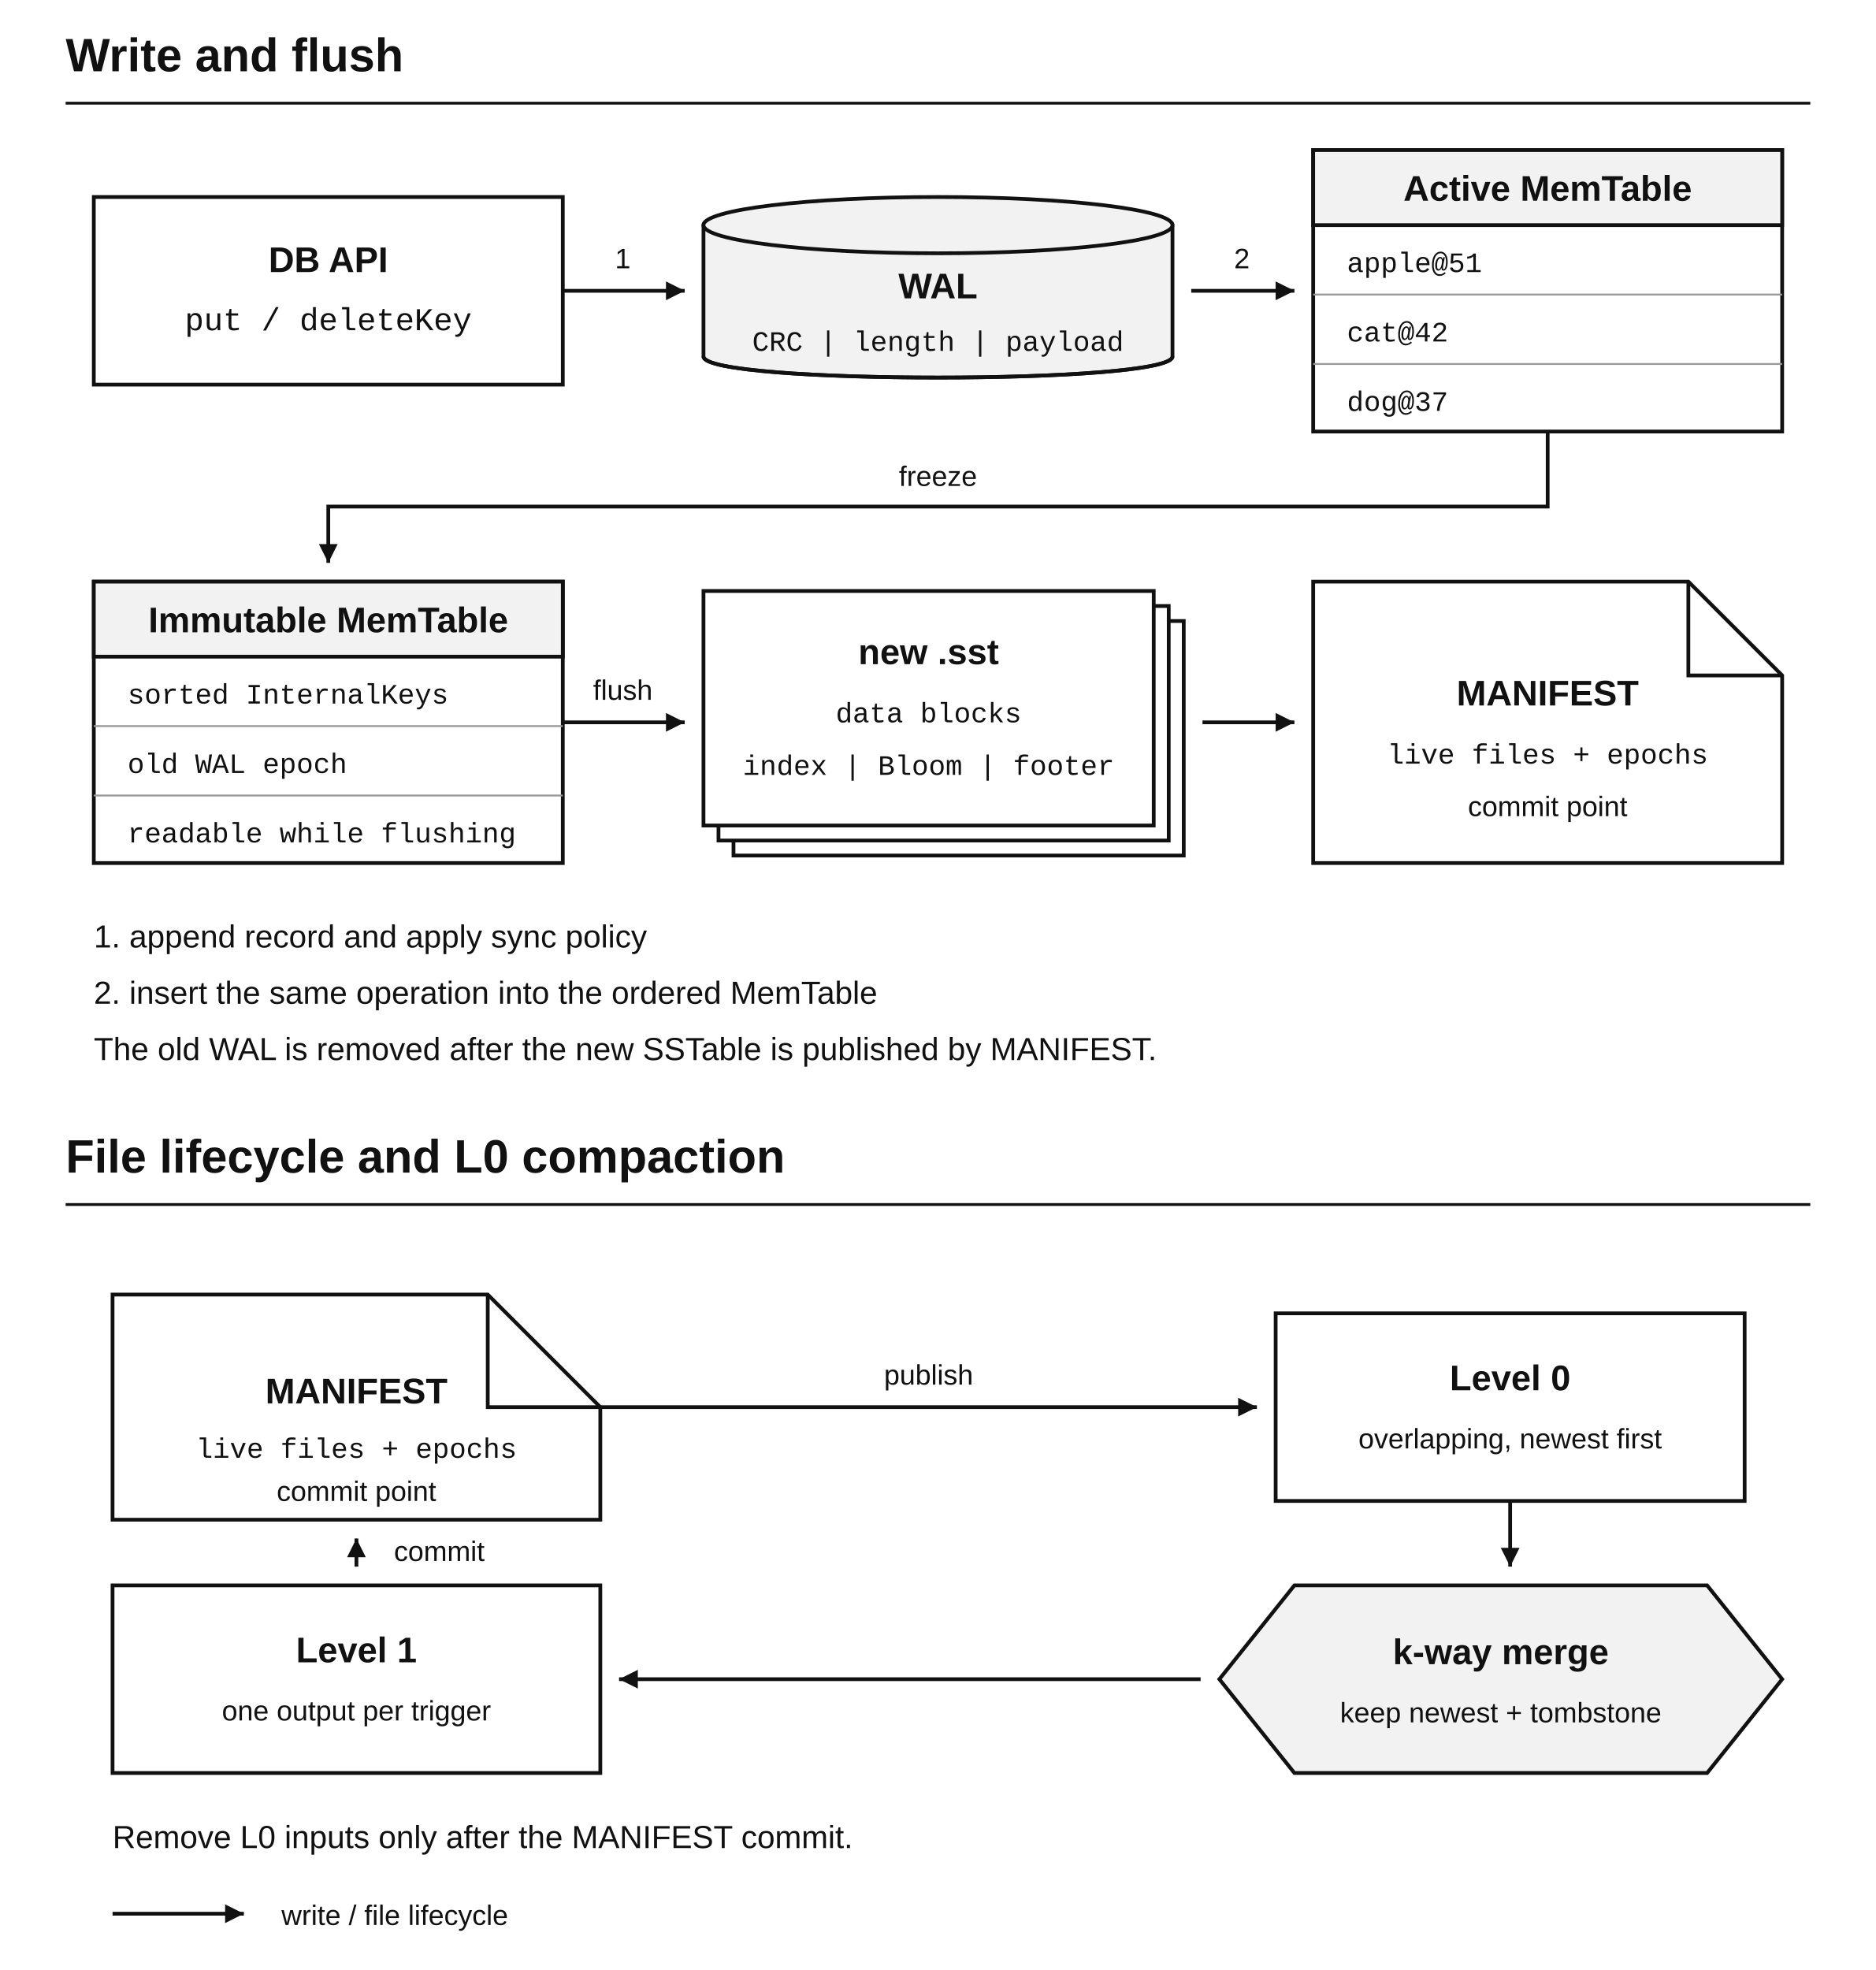
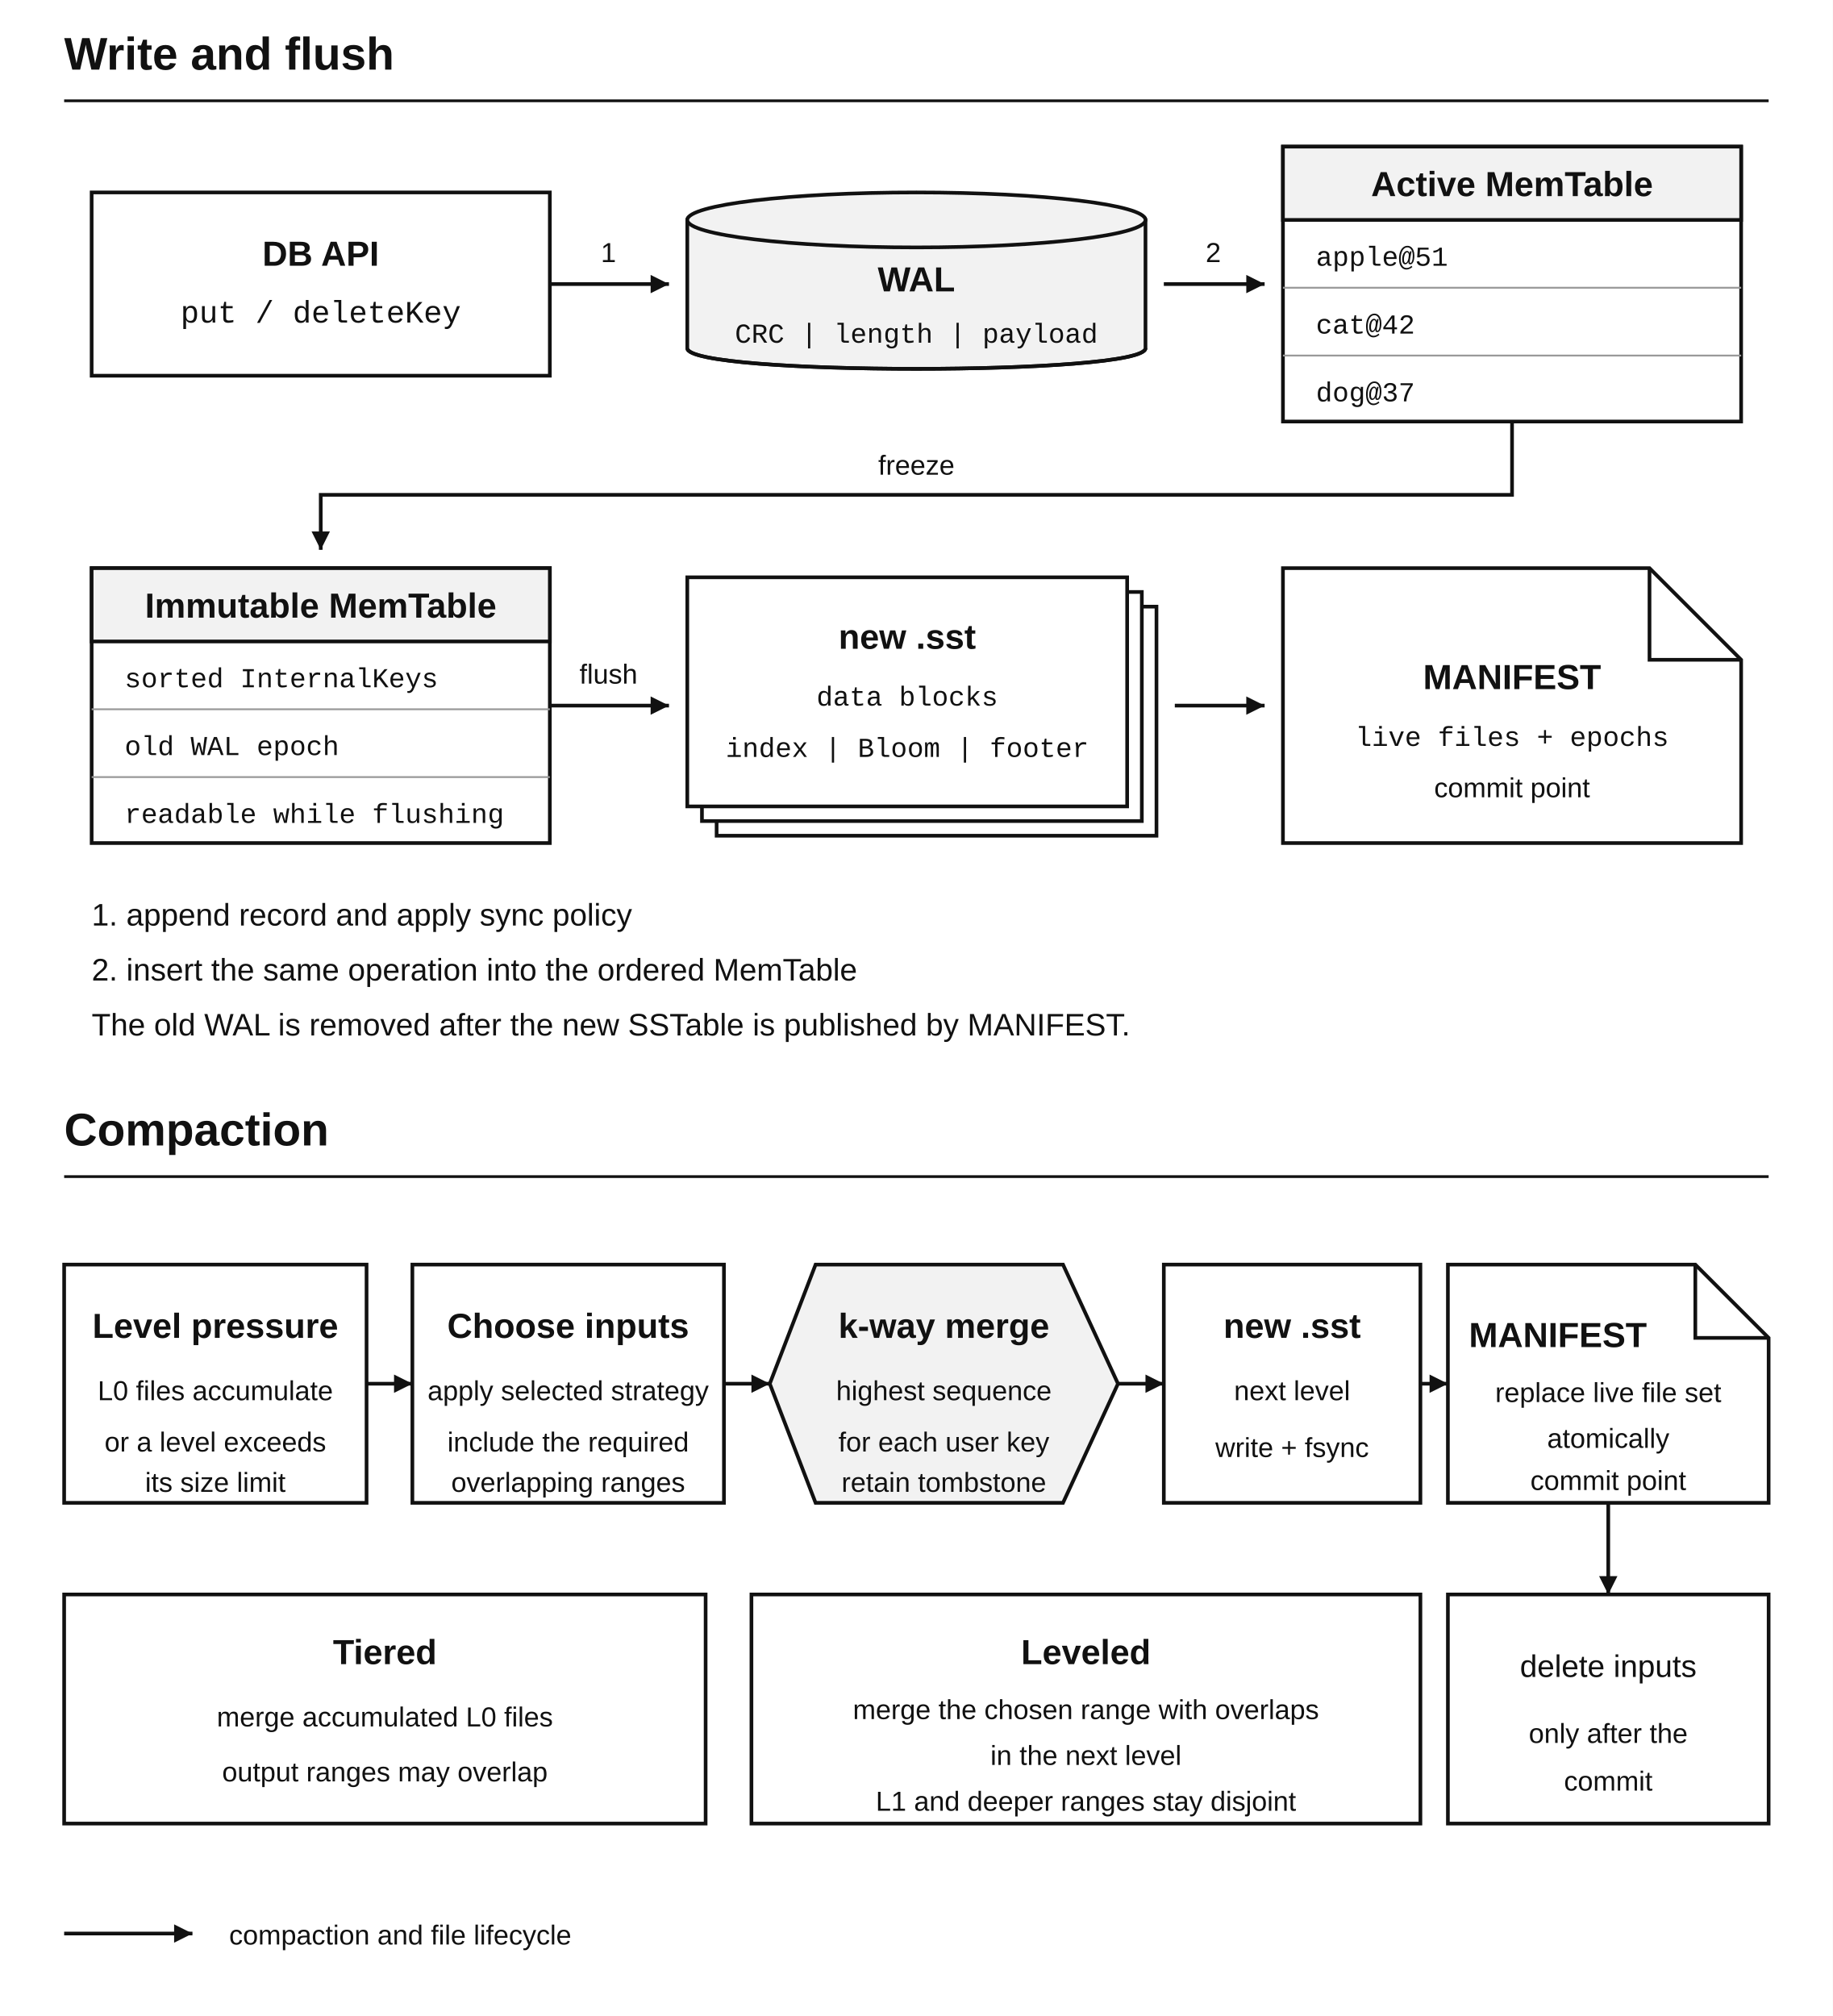
- <svg xmlns="http://www.w3.org/2000/svg" width="1000" height="1050" viewBox="0 0 1000 1050">
+ <svg xmlns="http://www.w3.org/2000/svg" width="1000" height="1100" viewBox="0 0 1000 1100">
  <defs>
    <marker id="arrow" viewBox="0 0 10 10" refX="10" refY="5" markerWidth="10" markerHeight="10" orient="auto" markerUnits="userSpaceOnUse">
      <path d="M 0 0 L 10 5 L 0 10 z" fill="#111" />
    </marker>
  </defs>
  <style>
    text { font-family: Arial, Helvetica, sans-serif; fill: #111; }
    .heading { font-size: 25px; font-weight: 700; }
    .label { font-size: 19px; font-weight: 700; }
    .text { font-size: 17px; }
    .small { font-size: 15px; }
    .mono { font-family: Consolas, "Liberation Mono", monospace; }
    .box { fill: white; stroke: #111; stroke-width: 2; }
    .light { fill: #f2f2f2; stroke: #111; stroke-width: 2; }
    .line { fill: none; stroke: #111; stroke-width: 2; marker-end: url(#arrow); }
</style>
-   <rect width="1000" height="1050" fill="white" />
+   <rect width="1000" height="1100" fill="white" />
  <text class="heading" x="35" y="38">Write and flush</text>
  <line x1="35" y1="55" x2="965" y2="55" stroke="#111" stroke-width="1.5" />
  <rect class="box" x="50" y="105" width="250" height="100" />
  <text class="label" x="175" y="145" text-anchor="middle">DB API</text>
  <text class="text mono" x="175" y="176" text-anchor="middle">put / deleteKey</text>
  <path class="light" d="M 375 120 C 375 105, 625 105, 625 120 L 625 190 C 625 205, 375 205, 375 190 Z" />
  <ellipse cx="500" cy="120" rx="125" ry="15" fill="#f2f2f2" stroke="#111" stroke-width="2" />
  <path d="M 375 190 C 375 205, 625 205, 625 190" fill="none" stroke="#111" stroke-width="2" />
  <text class="label" x="500" y="159" text-anchor="middle">WAL</text>
  <text class="small mono" x="500" y="187" text-anchor="middle">CRC | length | payload</text>
  <rect class="box" x="700" y="80" width="250" height="150" />
  <rect class="light" x="700" y="80" width="250" height="40" />
  <text class="label" x="825" y="107" text-anchor="middle">Active MemTable</text>
  <line x1="700" y1="157" x2="950" y2="157" stroke="#999" />
  <line x1="700" y1="194" x2="950" y2="194" stroke="#999" />
  <text class="small mono" x="718" y="145">apple@51</text>
  <text class="small mono" x="718" y="182">cat@42</text>
  <text class="small mono" x="718" y="219">dog@37</text>
  <path class="line" d="M 300 155 L 365 155" />
  <text class="small" x="332" y="143" text-anchor="middle">1</text>
  <path class="line" d="M 635 155 L 690 155" />
  <text class="small" x="662" y="143" text-anchor="middle">2</text>
  <rect class="box" x="50" y="310" width="250" height="150" />
  <rect class="light" x="50" y="310" width="250" height="40" />
  <text class="label" x="175" y="337" text-anchor="middle">Immutable MemTable</text>
  <line x1="50" y1="387" x2="300" y2="387" stroke="#999" />
  <line x1="50" y1="424" x2="300" y2="424" stroke="#999" />
  <text class="small mono" x="68" y="375">sorted InternalKeys</text>
  <text class="small mono" x="68" y="412">old WAL epoch</text>
  <text class="small mono" x="68" y="449">readable while flushing</text>
  <rect class="box" x="391" y="331" width="240" height="125" />
  <rect class="box" x="383" y="323" width="240" height="125" />
  <rect class="box" x="375" y="315" width="240" height="125" />
  <text class="label" x="495" y="354" text-anchor="middle">new .sst</text>
  <text class="small mono" x="495" y="385" text-anchor="middle">data blocks</text>
  <text class="small mono" x="495" y="413" text-anchor="middle">index | Bloom | footer</text>
  <path class="box" d="M 700 310 L 900 310 L 950 360 L 950 460 L 700 460 Z" />
  <path d="M 900 310 L 900 360 L 950 360" fill="none" stroke="#111" stroke-width="2" />
  <text class="label" x="825" y="376" text-anchor="middle">MANIFEST</text>
  <text class="small mono" x="825" y="407" text-anchor="middle">live files + epochs</text>
  <text class="small" x="825" y="435" text-anchor="middle">commit point</text>
  <path class="line" d="M 825 230 L 825 270 L 175 270 L 175 300" />
  <text class="small" x="500" y="259" text-anchor="middle">freeze</text>
  <path class="line" d="M 300 385 L 365 385" />
  <text class="small" x="332" y="373" text-anchor="middle">flush</text>
  <path class="line" d="M 641 385 L 690 385" />
  <text class="text" x="50" y="505">1. append record and apply sync policy</text>
  <text class="text" x="50" y="535">2. insert the same operation into the ordered MemTable</text>
  <text class="text" x="50" y="565">The old WAL is removed after the new SSTable is published by MANIFEST.</text>
-   <text class="heading" x="35" y="625">File lifecycle and L0 compaction</text>
+   <text class="heading" x="35" y="625">Compaction</text>
  <line x1="35" y1="642" x2="965" y2="642" stroke="#111" stroke-width="1.5" />
-   <path class="box" d="M 60 690 L 260 690 L 320 750 L 320 810 L 60 810 Z" />
-   <path d="M 260 690 L 260 750 L 320 750" fill="none" stroke="#111" stroke-width="2" />
-   <text class="label" x="190" y="748" text-anchor="middle">MANIFEST</text>
-   <text class="small mono" x="190" y="777" text-anchor="middle">live files + epochs</text>
-   <text class="small" x="190" y="800" text-anchor="middle">commit point</text>
-   <rect class="box" x="680" y="700" width="250" height="100" />
-   <text class="label" x="805" y="741" text-anchor="middle">Level 0</text>
-   <text class="small" x="805" y="772" text-anchor="middle">overlapping, newest first</text>
-   <polygon class="light" points="690,845 910,845 950,895 910,945 690,945 650,895" />
-   <text class="label" x="800" y="887" text-anchor="middle">k-way merge</text>
-   <text class="small" x="800" y="918" text-anchor="middle">keep newest + tombstone</text>
-   <rect class="box" x="60" y="845" width="260" height="100" />
-   <text class="label" x="190" y="886" text-anchor="middle">Level 1</text>
-   <text class="small" x="190" y="917" text-anchor="middle">one output per trigger</text>
-   <path class="line" d="M 320 750 L 670 750" />
-   <text class="small" x="495" y="738" text-anchor="middle">publish</text>
-   <path class="line" d="M 805 800 L 805 835" />
-   <path class="line" d="M 640 895 L 330 895" />
-   <path class="line" d="M 190 835 L 190 820" />
-   <text class="small" x="210" y="832">commit</text>
-   <text class="text" x="60" y="985">Remove L0 inputs only after the MANIFEST commit.</text>
-   <line x1="60" y1="1020" x2="130" y2="1020" stroke="#111" stroke-width="2" marker-end="url(#arrow)" />
-   <text class="small" x="150" y="1026">write / file lifecycle</text>
+   <rect class="box" x="35" y="690" width="165" height="130" />
+   <text class="label" x="117.5" y="730" text-anchor="middle">Level pressure</text>
+   <text class="small" x="117.5" y="764" text-anchor="middle">L0 files accumulate</text>
+   <text class="small" x="117.5" y="792" text-anchor="middle">or a level exceeds</text>
+   <text class="small" x="117.5" y="814" text-anchor="middle">its size limit</text>
+   <rect class="box" x="225" y="690" width="170" height="130" />
+   <text class="label" x="310" y="730" text-anchor="middle">Choose inputs</text>
+   <text class="small" x="310" y="764" text-anchor="middle">apply selected strategy</text>
+   <text class="small" x="310" y="792" text-anchor="middle">include the required</text>
+   <text class="small" x="310" y="814" text-anchor="middle">overlapping ranges</text>
+   <polygon class="light" points="445,690 580,690 610,755 580,820 445,820 420,755" />
+   <text class="label" x="515" y="730" text-anchor="middle">k-way merge</text>
+   <text class="small" x="515" y="764" text-anchor="middle">highest sequence</text>
+   <text class="small" x="515" y="792" text-anchor="middle">for each user key</text>
+   <text class="small" x="515" y="814" text-anchor="middle">retain tombstone</text>
+   <rect class="box" x="635" y="690" width="140" height="130" />
+   <text class="label" x="705" y="730" text-anchor="middle">new .sst</text>
+   <text class="small" x="705" y="764" text-anchor="middle">next level</text>
+   <text class="small" x="705" y="795" text-anchor="middle">write + fsync</text>
+   <path class="box" d="M 790 690 L 925 690 L 965 730 L 965 820 L 790 820 Z" />
+   <path d="M 925 690 L 925 730 L 965 730" fill="none" stroke="#111" stroke-width="2" />
+   <text class="label" x="850" y="735" text-anchor="middle">MANIFEST</text>
+   <text class="small" x="877.5" y="765" text-anchor="middle">replace live file set</text>
+   <text class="small" x="877.5" y="790" text-anchor="middle">atomically</text>
+   <text class="small" x="877.5" y="813" text-anchor="middle">commit point</text>
+   <path class="line" d="M 200 755 L 225 755" />
+   <path class="line" d="M 395 755 L 420 755" />
+   <path class="line" d="M 610 755 L 635 755" />
+   <path class="line" d="M 775 755 L 790 755" />
+   <rect class="box" x="35" y="870" width="350" height="125" />
+   <text class="label" x="210" y="908" text-anchor="middle">Tiered</text>
+   <text class="small" x="210" y="942" text-anchor="middle">merge accumulated L0 files</text>
+   <text class="small" x="210" y="972" text-anchor="middle">output ranges may overlap</text>
+   <rect class="box" x="410" y="870" width="365" height="125" />
+   <text class="label" x="592.5" y="908" text-anchor="middle">Leveled</text>
+   <text class="small" x="592.5" y="938" text-anchor="middle">merge the chosen range with overlaps</text>
+   <text class="small" x="592.5" y="963" text-anchor="middle">in the next level</text>
+   <text class="small" x="592.5" y="988" text-anchor="middle">L1 and deeper ranges stay disjoint</text>
+   <rect class="box" x="790" y="870" width="175" height="125" />
+   <text class="text" x="877.5" y="915" text-anchor="middle">delete inputs</text>
+   <text class="small" x="877.5" y="951" text-anchor="middle">only after the</text>
+   <text class="small" x="877.5" y="977" text-anchor="middle">commit</text>
+   <path class="line" d="M 877.5 820 L 877.5 870" />
+   <line x1="35" y1="1055" x2="105" y2="1055" stroke="#111" stroke-width="2" marker-end="url(#arrow)" />
+   <text class="small" x="125" y="1061">compaction and file lifecycle</text>
</svg>
